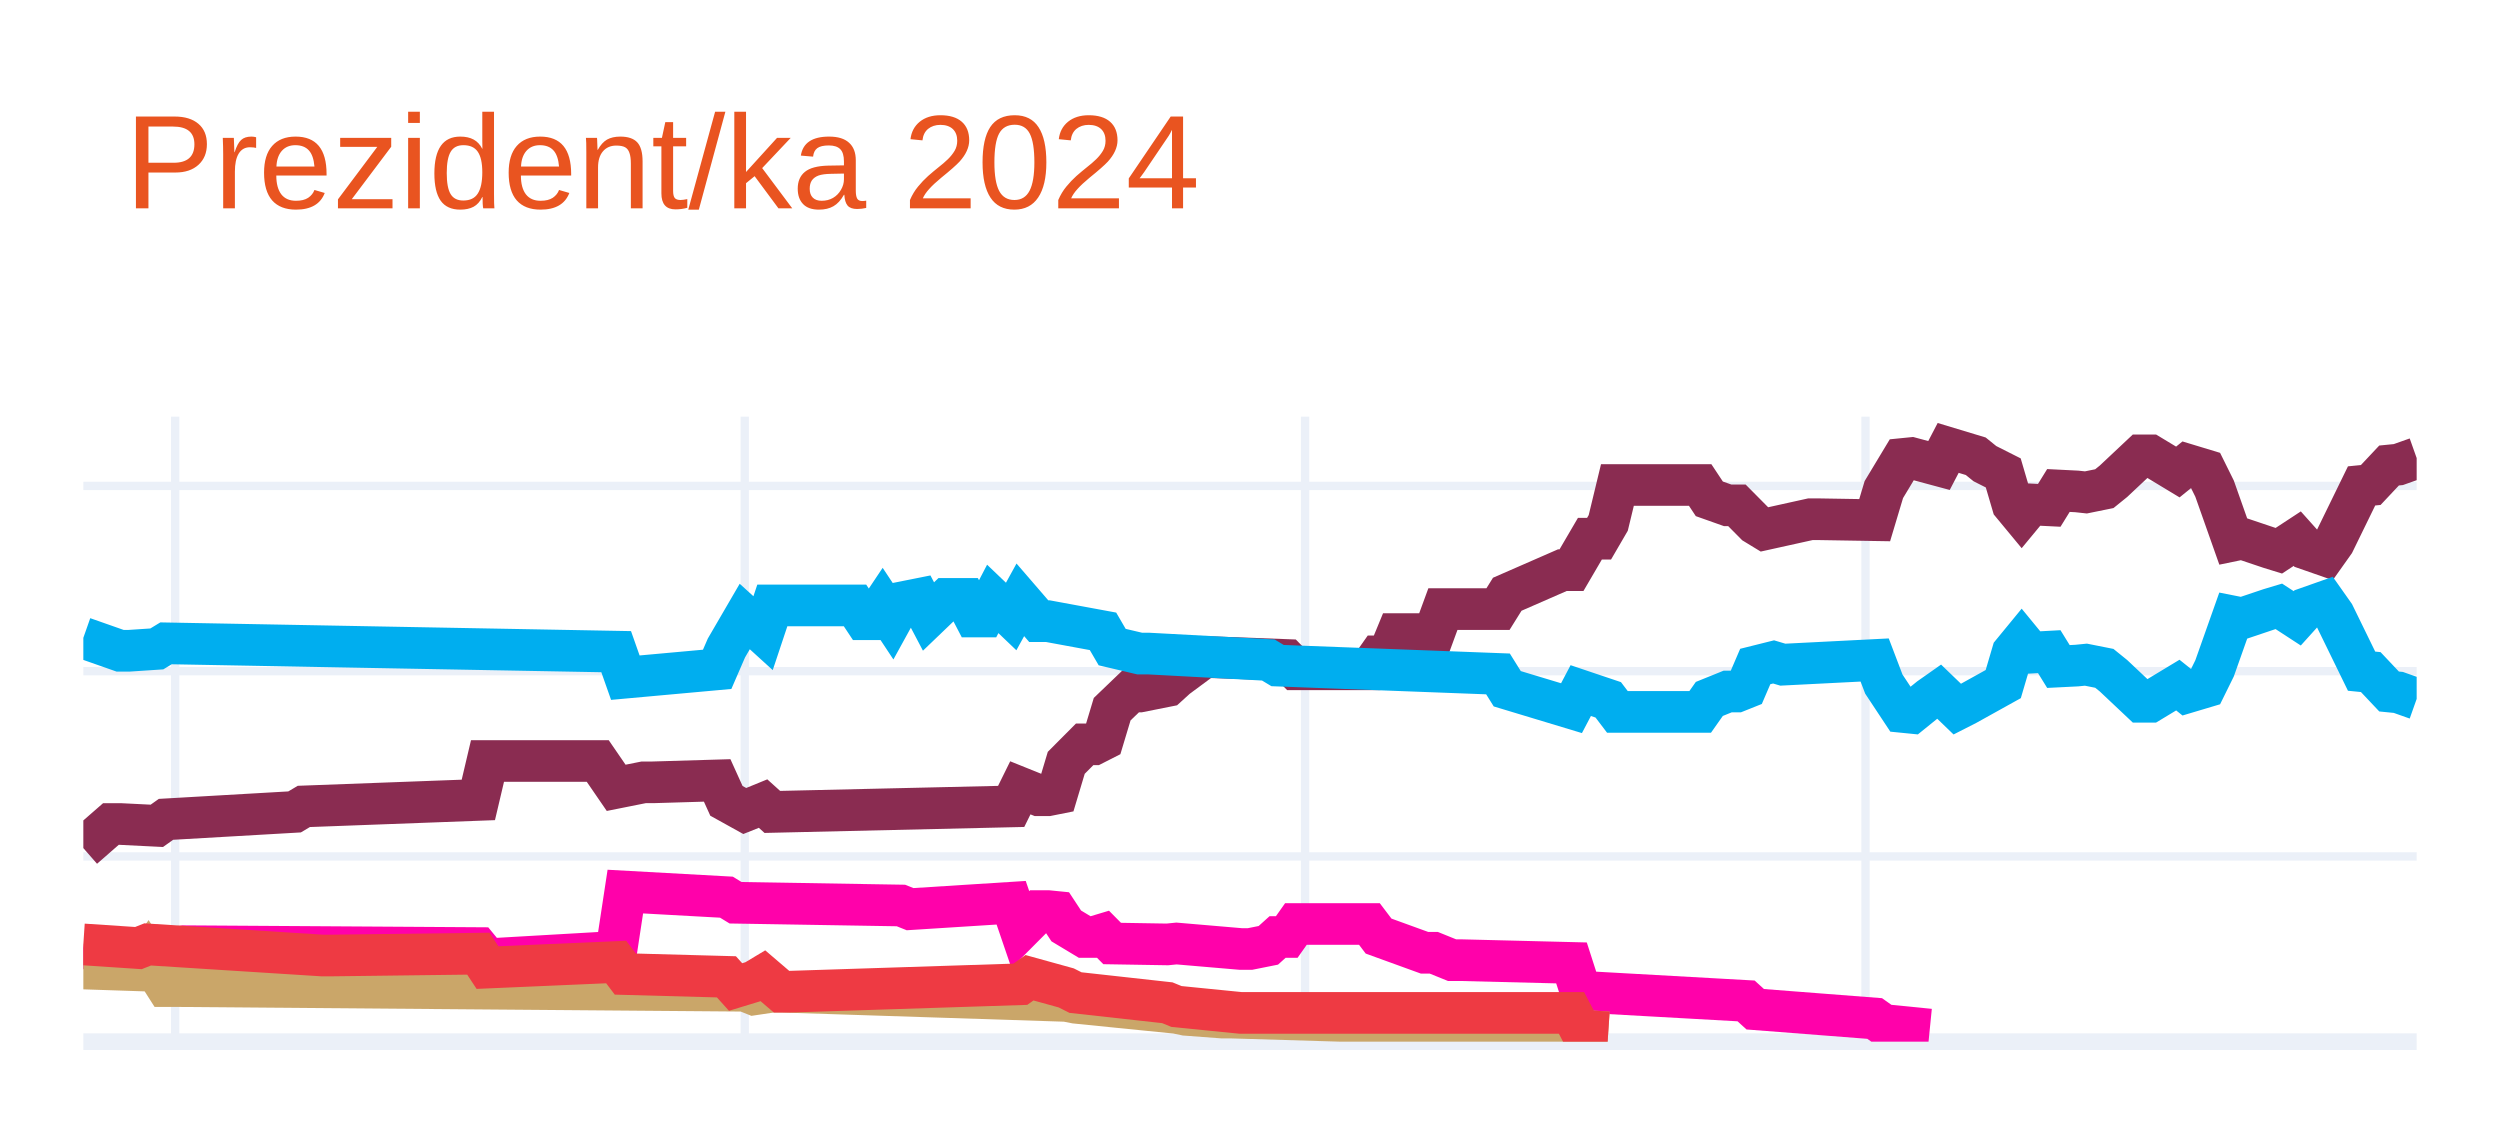
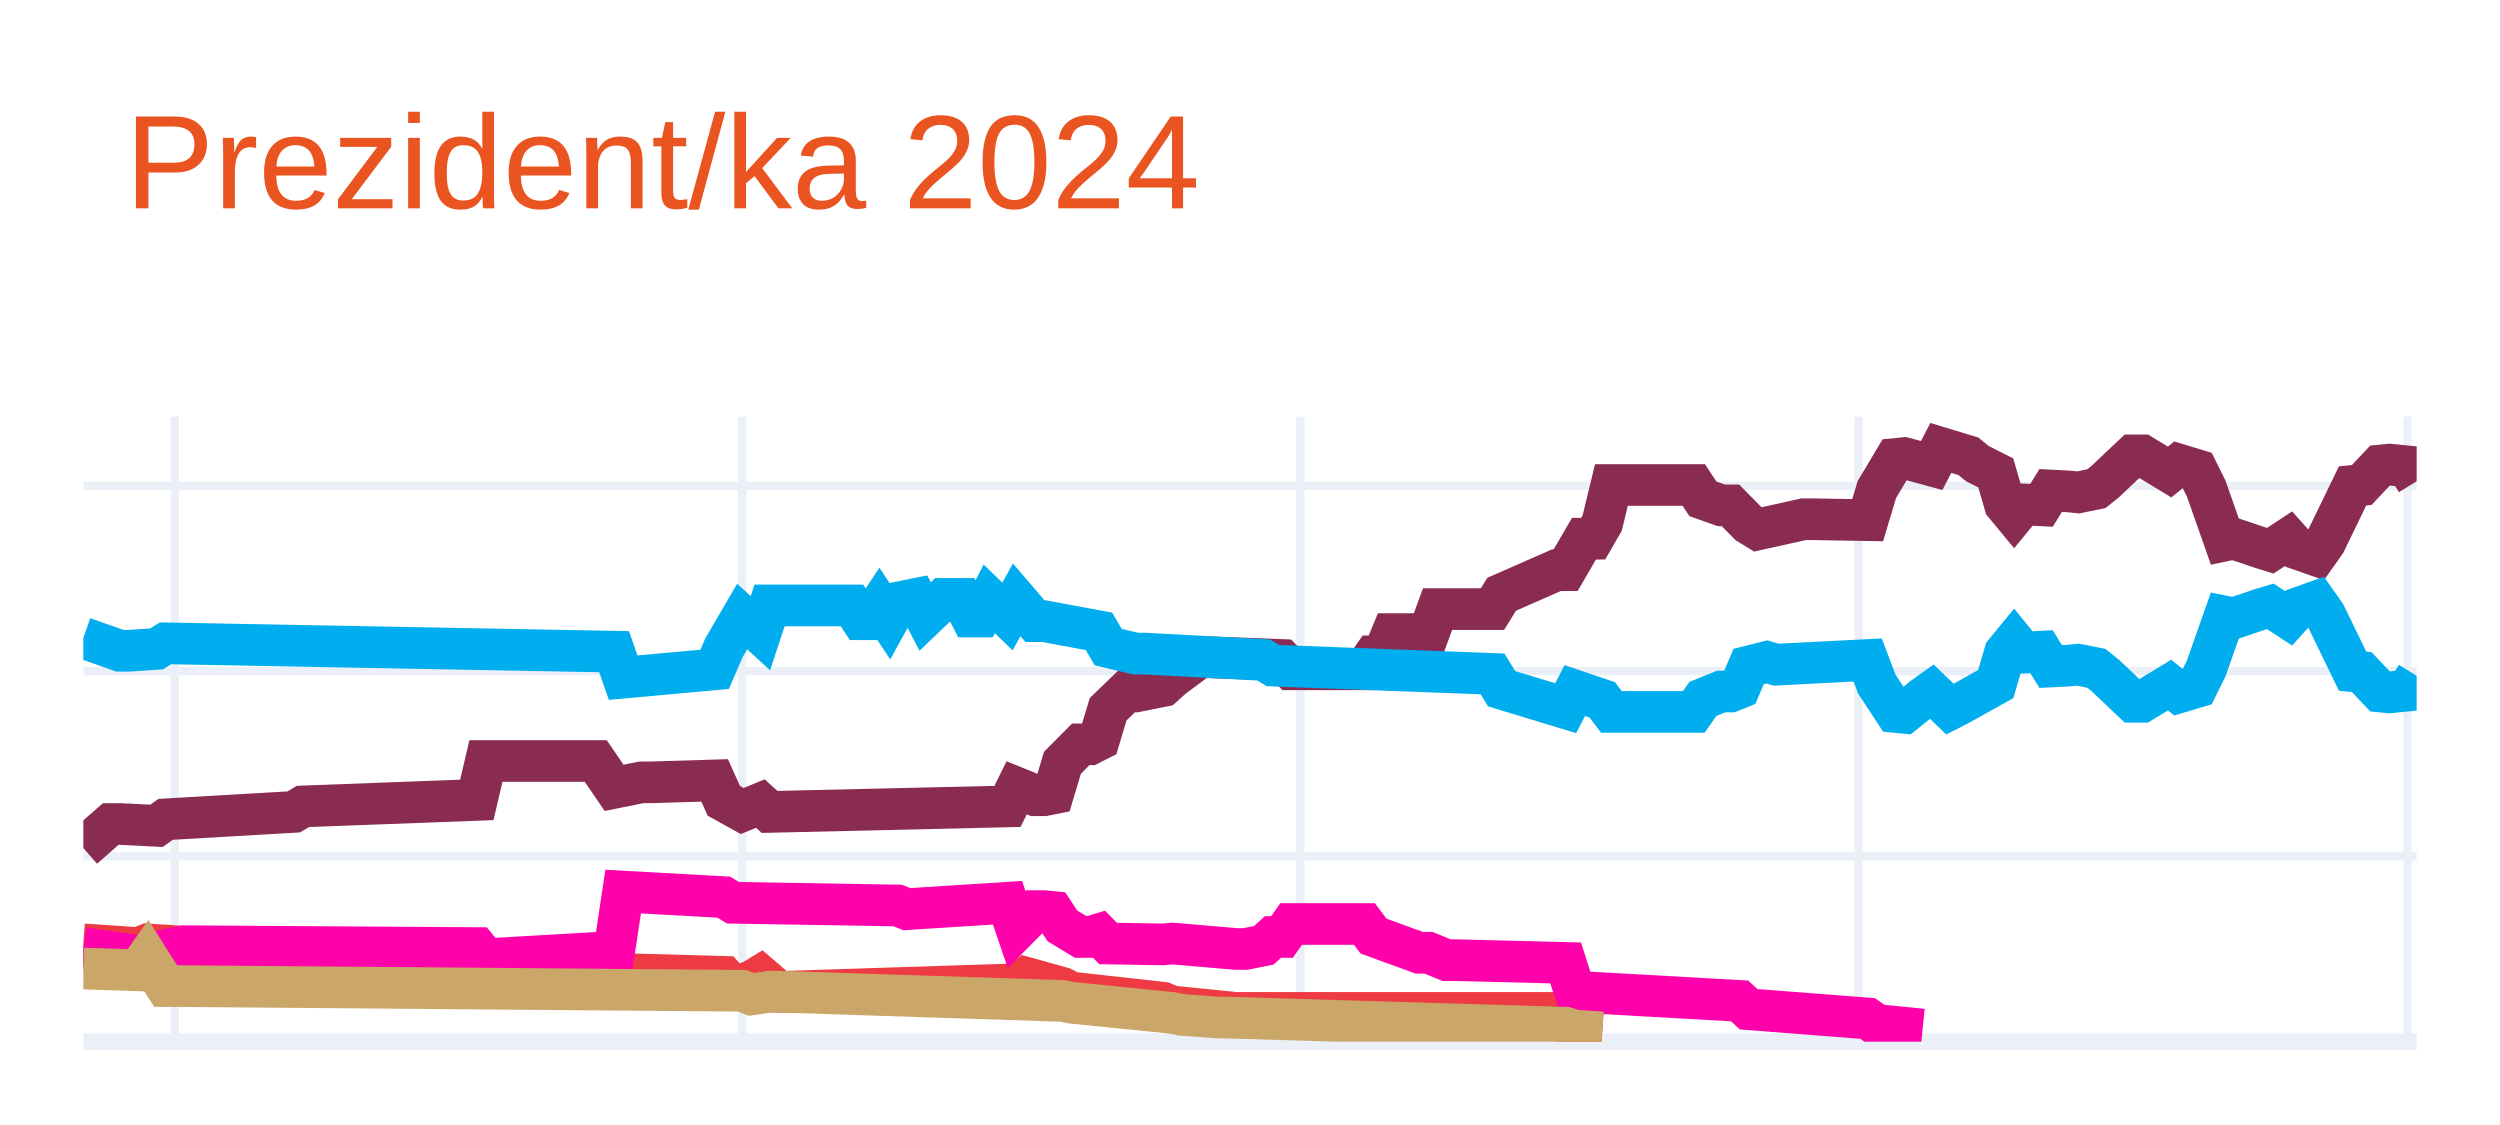
<svg xmlns="http://www.w3.org/2000/svg" class="main-svg" width="300" height="135" style="" viewBox="0 0 300 135">
  <rect x="0" y="0" width="300" height="135" style="fill: rgb(255, 255, 255); fill-opacity: 1;" />
-   <defs id="defs-d3034a">
+   <defs id="defs-e4e214">
    <g class="clips">
-       <clipPath id="clipd3034axyplot" class="plotclip">
+       <clipPath id="clipe4e214xyplot" class="plotclip">
        <rect width="280" height="75" />
      </clipPath>
-       <clipPath class="axesclip" id="clipd3034ax">
+       <clipPath class="axesclip" id="clipe4e214x">
        <rect x="10" y="0" width="280" height="135" />
      </clipPath>
-       <clipPath class="axesclip" id="clipd3034ay">
+       <clipPath class="axesclip" id="clipe4e214y">
        <rect x="0" y="50" width="300" height="75" />
      </clipPath>
-       <clipPath class="axesclip" id="clipd3034axy">
+       <clipPath class="axesclip" id="clipe4e214xy">
        <rect x="10" y="50" width="280" height="75" />
      </clipPath>
    </g>
    <g class="gradients" />
    <g class="patterns" />
  </defs>
  <g class="bglayer" />
  <g class="layer-below">
    <g class="imagelayer" />
    <g class="shapelayer" />
  </g>
  <g class="cartesianlayer">
    <g class="subplot xy">
      <g class="layer-subplot">
        <g class="shapelayer" />
        <g class="imagelayer" />
      </g>
      <g class="minor-gridlayer">
        <g class="x" />
        <g class="y" />
      </g>
      <g class="gridlayer">
        <g class="x">
-           <path class="xgrid crisp" transform="translate(21.02,0)" d="M0,50v75" style="stroke: rgb(235, 240, 248); stroke-opacity: 1; stroke-width: 1px;" />
-           <path class="xgrid crisp" transform="translate(89.37,0)" d="M0,50v75" style="stroke: rgb(235, 240, 248); stroke-opacity: 1; stroke-width: 1px;" />
-           <path class="xgrid crisp" transform="translate(156.61,0)" d="M0,50v75" style="stroke: rgb(235, 240, 248); stroke-opacity: 1; stroke-width: 1px;" />
-           <path class="xgrid crisp" transform="translate(223.86,0)" d="M0,50v75" style="stroke: rgb(235, 240, 248); stroke-opacity: 1; stroke-width: 1px;" />
+           <path class="xgrid crisp" transform="translate(20.98,0)" d="M0,50v75" style="stroke: rgb(235, 240, 248); stroke-opacity: 1; stroke-width: 1px;" />
+           <path class="xgrid crisp" transform="translate(89.06,0)" d="M0,50v75" style="stroke: rgb(235, 240, 248); stroke-opacity: 1; stroke-width: 1px;" />
+           <path class="xgrid crisp" transform="translate(156.04,0)" d="M0,50v75" style="stroke: rgb(235, 240, 248); stroke-opacity: 1; stroke-width: 1px;" />
+           <path class="xgrid crisp" transform="translate(223.02,0)" d="M0,50v75" style="stroke: rgb(235, 240, 248); stroke-opacity: 1; stroke-width: 1px;" />
+           <path class="xgrid crisp" transform="translate(288.9,0)" d="M0,50v75" style="stroke: rgb(235, 240, 248); stroke-opacity: 1; stroke-width: 1px;" />
        </g>
        <g class="y">
          <path class="ygrid crisp" transform="translate(0,102.77)" d="M10,0h280" style="stroke: rgb(235, 240, 248); stroke-opacity: 1; stroke-width: 1px;" />
          <path class="ygrid crisp" transform="translate(0,80.54)" d="M10,0h280" style="stroke: rgb(235, 240, 248); stroke-opacity: 1; stroke-width: 1px;" />
          <path class="ygrid crisp" transform="translate(0,58.31)" d="M10,0h280" style="stroke: rgb(235, 240, 248); stroke-opacity: 1; stroke-width: 1px;" />
        </g>
      </g>
      <g class="zerolinelayer">
        <path class="yzl zl crisp" transform="translate(0,125)" d="M10,0h280" style="stroke: rgb(235, 240, 248); stroke-opacity: 1; stroke-width: 2px;" />
      </g>
      <path class="xlines-below" />
      <path class="ylines-below" />
      <g class="overlines-below" />
      <g class="xaxislayer-below" />
      <g class="yaxislayer-below" />
      <g class="overaxes-below" />
-       <g class="plot" transform="translate(10,50)" clip-path="url(#clipd3034axyplot)">
+       <g class="plot" transform="translate(10,50)" clip-path="url(#clipe4e214xyplot)">
        <g class="scatterlayer mlayer">
-           <g class="trace scatter trace08c851" style="stroke-miterlimit: 2; opacity: 1;">
+           <g class="trace scatter traceefff8b" style="stroke-miterlimit: 2; opacity: 1;">
            <g class="fills" />
            <g class="errorbars" />
            <g class="lines">
-               <path class="js-line" d="M0,51.77L3.31,48.88L4.41,48.88L8.82,49.1L9.92,48.32L25.35,47.43L26.46,46.77L47.4,45.99L48.5,41.32L61.73,41.32L63.94,44.54L67.24,43.88L68.35,43.88L76.06,43.65L77.17,46.1L79.37,47.32L80.47,46.88L81.57,46.43L82.68,47.43L111.34,46.77L112.44,44.54L114.65,45.43L115.75,45.43L116.85,45.21L117.95,41.54L120.16,39.32L121.26,39.32L122.36,38.76L123.46,35.1L125.67,32.98L126.77,32.98L130.08,32.32L131.18,31.32L134.49,28.87L135.59,28.87L144.41,29.2L145.51,30.32L154.33,30.32L155.43,28.76L156.54,28.76L157.64,26.09L162.05,26.09L163.15,23.09L169.76,23.09L170.87,21.31L177.48,18.42L178.58,18.42L180.79,14.64L181.89,14.64L182.99,12.75L184.09,8.2L194.02,8.2L195.12,9.86L197.32,10.64L198.43,10.64L200.63,12.86L201.73,13.53L207.24,12.31L208.35,12.31L214.96,12.42L216.06,8.75L218.27,5.08L219.37,4.97L222.68,5.86L223.78,3.75L227.09,4.75L228.19,5.64L230.39,6.75L231.5,10.53L232.6,11.86L233.7,10.53L235.91,10.64L237.01,8.86L239.21,8.97L240.31,9.09L242.52,8.64L243.62,7.75L246.93,4.64L248.03,4.64L251.34,6.64L252.44,5.75L254.65,6.42L255.75,8.64L257.95,14.87L259.06,14.64L262.36,15.75L263.46,16.09L265.67,14.64L266.77,15.87L268.98,16.64L270.08,15.09L273.39,8.31L274.49,8.2L276.69,5.86L277.8,5.75L280,4.97" style="vector-effect: none; fill: none; stroke: rgb(138, 44, 81); stroke-opacity: 1; stroke-width: 5px; opacity: 1;" />
+               <path class="js-line" d="M0,51.77L3.29,48.88L4.39,48.88L8.78,49.1L9.88,48.32L25.25,47.43L26.35,46.77L47.22,45.99L48.31,41.32L61.49,41.32L63.69,44.54L66.98,43.88L68.08,43.88L75.76,43.65L76.86,46.1L79.06,47.32L80.16,46.88L81.25,46.43L82.35,47.43L110.9,46.77L112,44.54L114.2,45.43L115.29,45.43L116.39,45.21L117.49,41.54L119.69,39.32L120.78,39.32L121.88,38.76L122.98,35.1L125.18,32.98L126.27,32.98L129.57,32.32L130.67,31.32L133.96,28.87L135.06,28.87L143.84,29.2L144.94,30.32L153.73,30.32L154.82,28.76L155.92,28.76L157.02,26.09L161.41,26.09L162.51,23.09L169.1,23.09L170.2,21.31L176.78,18.42L177.88,18.42L180.08,14.64L181.18,14.64L182.27,12.75L183.37,8.2L193.25,8.2L194.35,9.86L196.55,10.64L197.65,10.64L199.84,12.86L200.94,13.53L206.43,12.31L207.53,12.31L214.12,12.42L215.22,8.75L217.41,5.08L218.51,4.97L221.8,5.86L222.9,3.75L226.2,4.75L227.29,5.64L229.49,6.75L230.59,10.53L231.69,11.86L232.78,10.53L234.98,10.64L236.08,8.86L238.27,8.97L239.37,9.09L241.57,8.64L242.67,7.75L245.96,4.64L247.06,4.64L250.35,6.64L251.45,5.75L253.65,6.42L254.75,8.64L256.94,14.87L258.04,14.64L261.33,15.75L262.43,16.09L264.63,14.64L265.73,15.87L267.92,16.64L269.02,15.09L272.31,8.31L273.41,8.2L275.61,5.86L276.71,5.75L278.9,5.97L280,7.75" style="vector-effect: none; fill: none; stroke: rgb(138, 44, 81); stroke-opacity: 1; stroke-width: 5px; opacity: 1;" />
            </g>
            <g class="points" />
            <g class="text" />
          </g>
-           <g class="trace scatter trace941f4f" style="stroke-miterlimit: 2; opacity: 1;">
+           <g class="trace scatter tracee863d2" style="stroke-miterlimit: 2; opacity: 1;">
            <g class="fills" />
            <g class="errorbars" />
            <g class="lines">
-               <path class="js-line" d="M0,26.54L4.41,28.09L5.51,28.09L8.82,27.87L9.92,27.2L63.94,28.2L65.04,31.32L76.06,30.32L77.17,27.76L79.37,23.98L80.47,24.98L81.57,25.98L82.68,22.65L92.6,22.65L93.7,24.31L94.8,24.31L95.91,22.65L97.01,24.31L98.11,22.31L100.31,21.87L101.42,23.98L103.62,21.87L104.72,21.87L105.83,21.87L106.93,23.98L108.03,23.98L109.13,21.87L111.34,23.98L112.44,21.98L114.65,24.54L115.75,24.54L122.36,25.76L123.46,27.65L126.77,28.43L127.87,28.43L142.2,29.2L143.31,29.87L169.76,30.87L170.87,32.65L178.58,34.98L179.69,32.87L182.99,33.98L184.09,35.43L194.02,35.43L195.12,33.87L197.32,32.98L198.43,32.98L199.53,32.54L200.63,29.98L202.83,29.43L203.94,29.76L214.96,29.2L216.06,32.09L218.27,35.43L219.37,35.54L221.57,33.76L222.68,32.98L224.88,35.1L225.98,34.54L230.39,32.09L231.5,28.32L232.6,26.98L233.7,28.32L235.91,28.2L237.01,29.98L239.21,29.87L240.31,29.76L242.52,30.2L243.62,31.09L246.93,34.21L248.03,34.21L251.34,32.21L252.44,33.09L254.65,32.43L255.75,30.2L257.95,23.98L259.06,24.2L262.36,23.09L263.46,22.76L265.67,24.2L266.77,22.98L268.98,22.2L270.08,23.76L273.39,30.54L274.49,30.65L276.69,32.98L277.8,33.09L280,33.87" style="vector-effect: none; fill: none; stroke: rgb(0, 174, 239); stroke-opacity: 1; stroke-width: 5px; opacity: 1;" />
+               <path class="js-line" d="M0,26.54L4.39,28.09L5.49,28.09L8.78,27.87L9.88,27.2L63.69,28.2L64.78,31.32L75.76,30.32L76.86,27.76L79.06,23.98L80.16,24.98L81.25,25.98L82.35,22.65L92.24,22.65L93.33,24.31L94.43,24.31L95.53,22.65L96.63,24.31L97.73,22.31L99.92,21.87L101.02,23.98L103.22,21.87L104.31,21.87L105.41,21.87L106.51,23.98L107.61,23.98L108.71,21.87L110.9,23.98L112,21.98L114.2,24.54L115.29,24.54L121.88,25.76L122.98,27.65L126.27,28.43L127.37,28.43L141.65,29.2L142.75,29.87L169.1,30.87L170.2,32.65L177.88,34.98L178.98,32.87L182.27,33.98L183.37,35.43L193.25,35.43L194.35,33.87L196.55,32.98L197.65,32.98L198.75,32.54L199.84,29.98L202.04,29.43L203.14,29.76L214.12,29.2L215.22,32.09L217.41,35.43L218.51,35.54L220.71,33.76L221.8,32.98L224,35.1L225.1,34.54L229.49,32.09L230.59,28.32L231.69,26.98L232.78,28.32L234.98,28.2L236.08,29.98L238.27,29.87L239.37,29.76L241.57,30.2L242.67,31.09L245.96,34.21L247.06,34.21L250.35,32.21L251.45,33.09L253.65,32.43L254.75,30.2L256.94,23.98L258.04,24.2L261.33,23.09L262.43,22.76L264.63,24.2L265.73,22.98L267.92,22.2L269.02,23.76L272.31,30.54L273.41,30.65L275.61,32.98L276.71,33.09L278.9,32.87L280,31.09" style="vector-effect: none; fill: none; stroke: rgb(0, 174, 239); stroke-opacity: 1; stroke-width: 5px; opacity: 1;" />
            </g>
            <g class="points" />
            <g class="text" />
          </g>
-           <g class="trace scatter trace66349d" style="stroke-miterlimit: 2; opacity: 1;">
+           <g class="trace scatter trace6a9e32" style="stroke-miterlimit: 2; opacity: 1;">
            <g class="fills" />
            <g class="errorbars" />
            <g class="lines">
-               <path class="js-line" d="M0,63.77L7.72,64.88L8.82,64.22L12.13,63.55L13.23,63.55L47.4,63.77L48.5,65.11L63.94,64.22L65.04,56.99L77.17,57.66L78.27,58.33L98.11,58.66L99.21,59.1L111.34,58.33L112.44,61.55L114.65,59.33L115.75,59.33L116.85,59.44L117.95,61.11L120.16,62.44L121.26,62.44L122.36,62.11L123.46,63.22L130.08,63.33L131.18,63.22L138.9,63.88L140,63.88L142.2,63.44L143.31,62.44L144.41,62.44L145.51,60.88L154.33,60.88L155.43,62.33L160.94,64.33L162.05,64.33L164.25,65.22L165.35,65.22L178.58,65.55L179.69,69L199.53,70.11L200.63,71.11L214.96,72.22L216.06,73L221.57,73.55" style="vector-effect: none; fill: none; stroke: rgb(255, 1, 170); stroke-opacity: 1; stroke-width: 5px; opacity: 1;" />
+               <path class="js-line" d="M0,63.33L6.59,63.77L7.69,63.33L28.55,64.66L29.65,64.66L47.22,64.44L48.31,66.11L63.69,65.44L64.78,66.89L76.86,67.22L77.96,68.44L80.16,67.77L81.25,67.11L83.45,69L84.55,69L112,68.11L113.1,67.33L117.49,68.55L118.59,69.11L129.57,70.33L130.67,70.78L138.35,71.55L139.45,71.55L177.88,71.55L178.98,73.67L182.27,73.89" style="vector-effect: none; fill: none; stroke: rgb(238, 58, 67); stroke-opacity: 1; stroke-width: 5px; opacity: 1;" />
            </g>
            <g class="points" />
            <g class="text" />
          </g>
-           <g class="trace scatter trace76650f" style="stroke-miterlimit: 2; opacity: 1;">
+           <g class="trace scatter trace4a2c1c" style="stroke-miterlimit: 2; opacity: 1;">
            <g class="fills" />
            <g class="errorbars" />
            <g class="lines">
-               <path class="js-line" d="M0,66.22L6.61,66.44L7.72,64.88L9.92,68.33L11.02,68.33L79.37,68.89L80.47,69.33L82.68,69L83.78,69L117.95,70.11L119.06,70.33L131.18,71.55L132.28,71.78L136.69,72.11L137.8,72.11L178.58,73.33L179.69,73.67L182.99,73.89" style="vector-effect: none; fill: none; stroke: rgb(202, 166, 105); stroke-opacity: 1; stroke-width: 5px; opacity: 1;" />
+               <path class="js-line" d="M0,63.77L7.69,64.88L8.78,64.22L12.08,63.55L13.18,63.55L47.22,63.77L48.31,65.11L63.69,64.22L64.78,56.99L76.86,57.66L77.96,58.33L97.73,58.66L98.82,59.1L110.9,58.33L112,61.55L114.2,59.33L115.29,59.33L116.39,59.44L117.49,61.11L119.69,62.44L120.78,62.44L121.88,62.11L122.98,63.22L129.57,63.33L130.67,63.22L138.35,63.88L139.45,63.88L141.65,63.44L142.75,62.44L143.84,62.44L144.94,60.88L153.73,60.88L154.82,62.33L160.31,64.33L161.41,64.33L163.61,65.22L164.71,65.22L177.88,65.55L178.98,69L198.75,70.11L199.84,71.11L214.12,72.22L215.22,73L220.71,73.55" style="vector-effect: none; fill: none; stroke: rgb(255, 1, 170); stroke-opacity: 1; stroke-width: 5px; opacity: 1;" />
            </g>
            <g class="points" />
            <g class="text" />
          </g>
-           <g class="trace scatter trace319299" style="stroke-miterlimit: 2; opacity: 1;">
+           <g class="trace scatter tracead4eb4" style="stroke-miterlimit: 2; opacity: 1;">
            <g class="fills" />
            <g class="errorbars" />
            <g class="lines">
-               <path class="js-line" d="M0,63.33L6.61,63.77L7.72,63.33L28.66,64.66L29.76,64.66L47.4,64.44L48.5,66.11L63.94,65.44L65.04,66.89L77.17,67.22L78.27,68.44L80.47,67.77L81.57,67.11L83.78,69L84.88,69L112.44,68.11L113.54,67.33L117.95,68.55L119.06,69.11L130.08,70.33L131.18,70.78L138.9,71.55L140,71.55L178.58,71.55L179.69,73.67L182.99,73.89" style="vector-effect: none; fill: none; stroke: rgb(238, 58, 67); stroke-opacity: 1; stroke-width: 5px; opacity: 1;" />
+               <path class="js-line" d="M0,66.22L6.59,66.44L7.69,64.88L9.88,68.33L10.98,68.33L79.06,68.89L80.16,69.33L82.35,69L83.45,69L117.49,70.11L118.59,70.33L130.67,71.55L131.76,71.78L136.16,72.11L137.25,72.11L177.88,73.33L178.98,73.67L182.27,73.89" style="vector-effect: none; fill: none; stroke: rgb(202, 166, 105); stroke-opacity: 1; stroke-width: 5px; opacity: 1;" />
            </g>
            <g class="points" />
            <g class="text" />
          </g>
        </g>
      </g>
      <g class="overplot" />
      <path class="xlines-above crisp" d="M0,0" style="fill: none;" />
      <path class="ylines-above crisp" d="M0,0" style="fill: none;" />
      <g class="overlines-above" />
      <g class="xaxislayer-above" />
      <g class="yaxislayer-above" />
      <g class="overaxes-above" />
    </g>
  </g>
  <g class="polarlayer" />
  <g class="smithlayer" />
  <g class="ternarylayer" />
  <g class="geolayer" />
  <g class="funnelarealayer" />
  <g class="pielayer" />
  <g class="iciclelayer" />
  <g class="treemaplayer" />
  <g class="sunburstlayer" />
  <g class="glimages" />
-   <defs id="topdefs-d3034a">
+   <defs id="topdefs-e4e214">
    <g class="clips" />
  </defs>
  <g class="layer-above">
    <g class="imagelayer" />
    <g class="shapelayer" />
  </g>
  <g class="infolayer">
    <g class="g-gtitle">
      <text class="gtitle" x="15" y="25" text-anchor="start" dy="0em" style="font-family: Ubuntu, verdana, arial, sans-serif; font-size: 16px; fill: rgb(233, 84, 32); opacity: 1; font-weight: normal; white-space: pre;">Prezident/ka 2024</text>
    </g>
    <g class="g-xtitle" />
    <g class="g-ytitle" />
  </g>
</svg>
